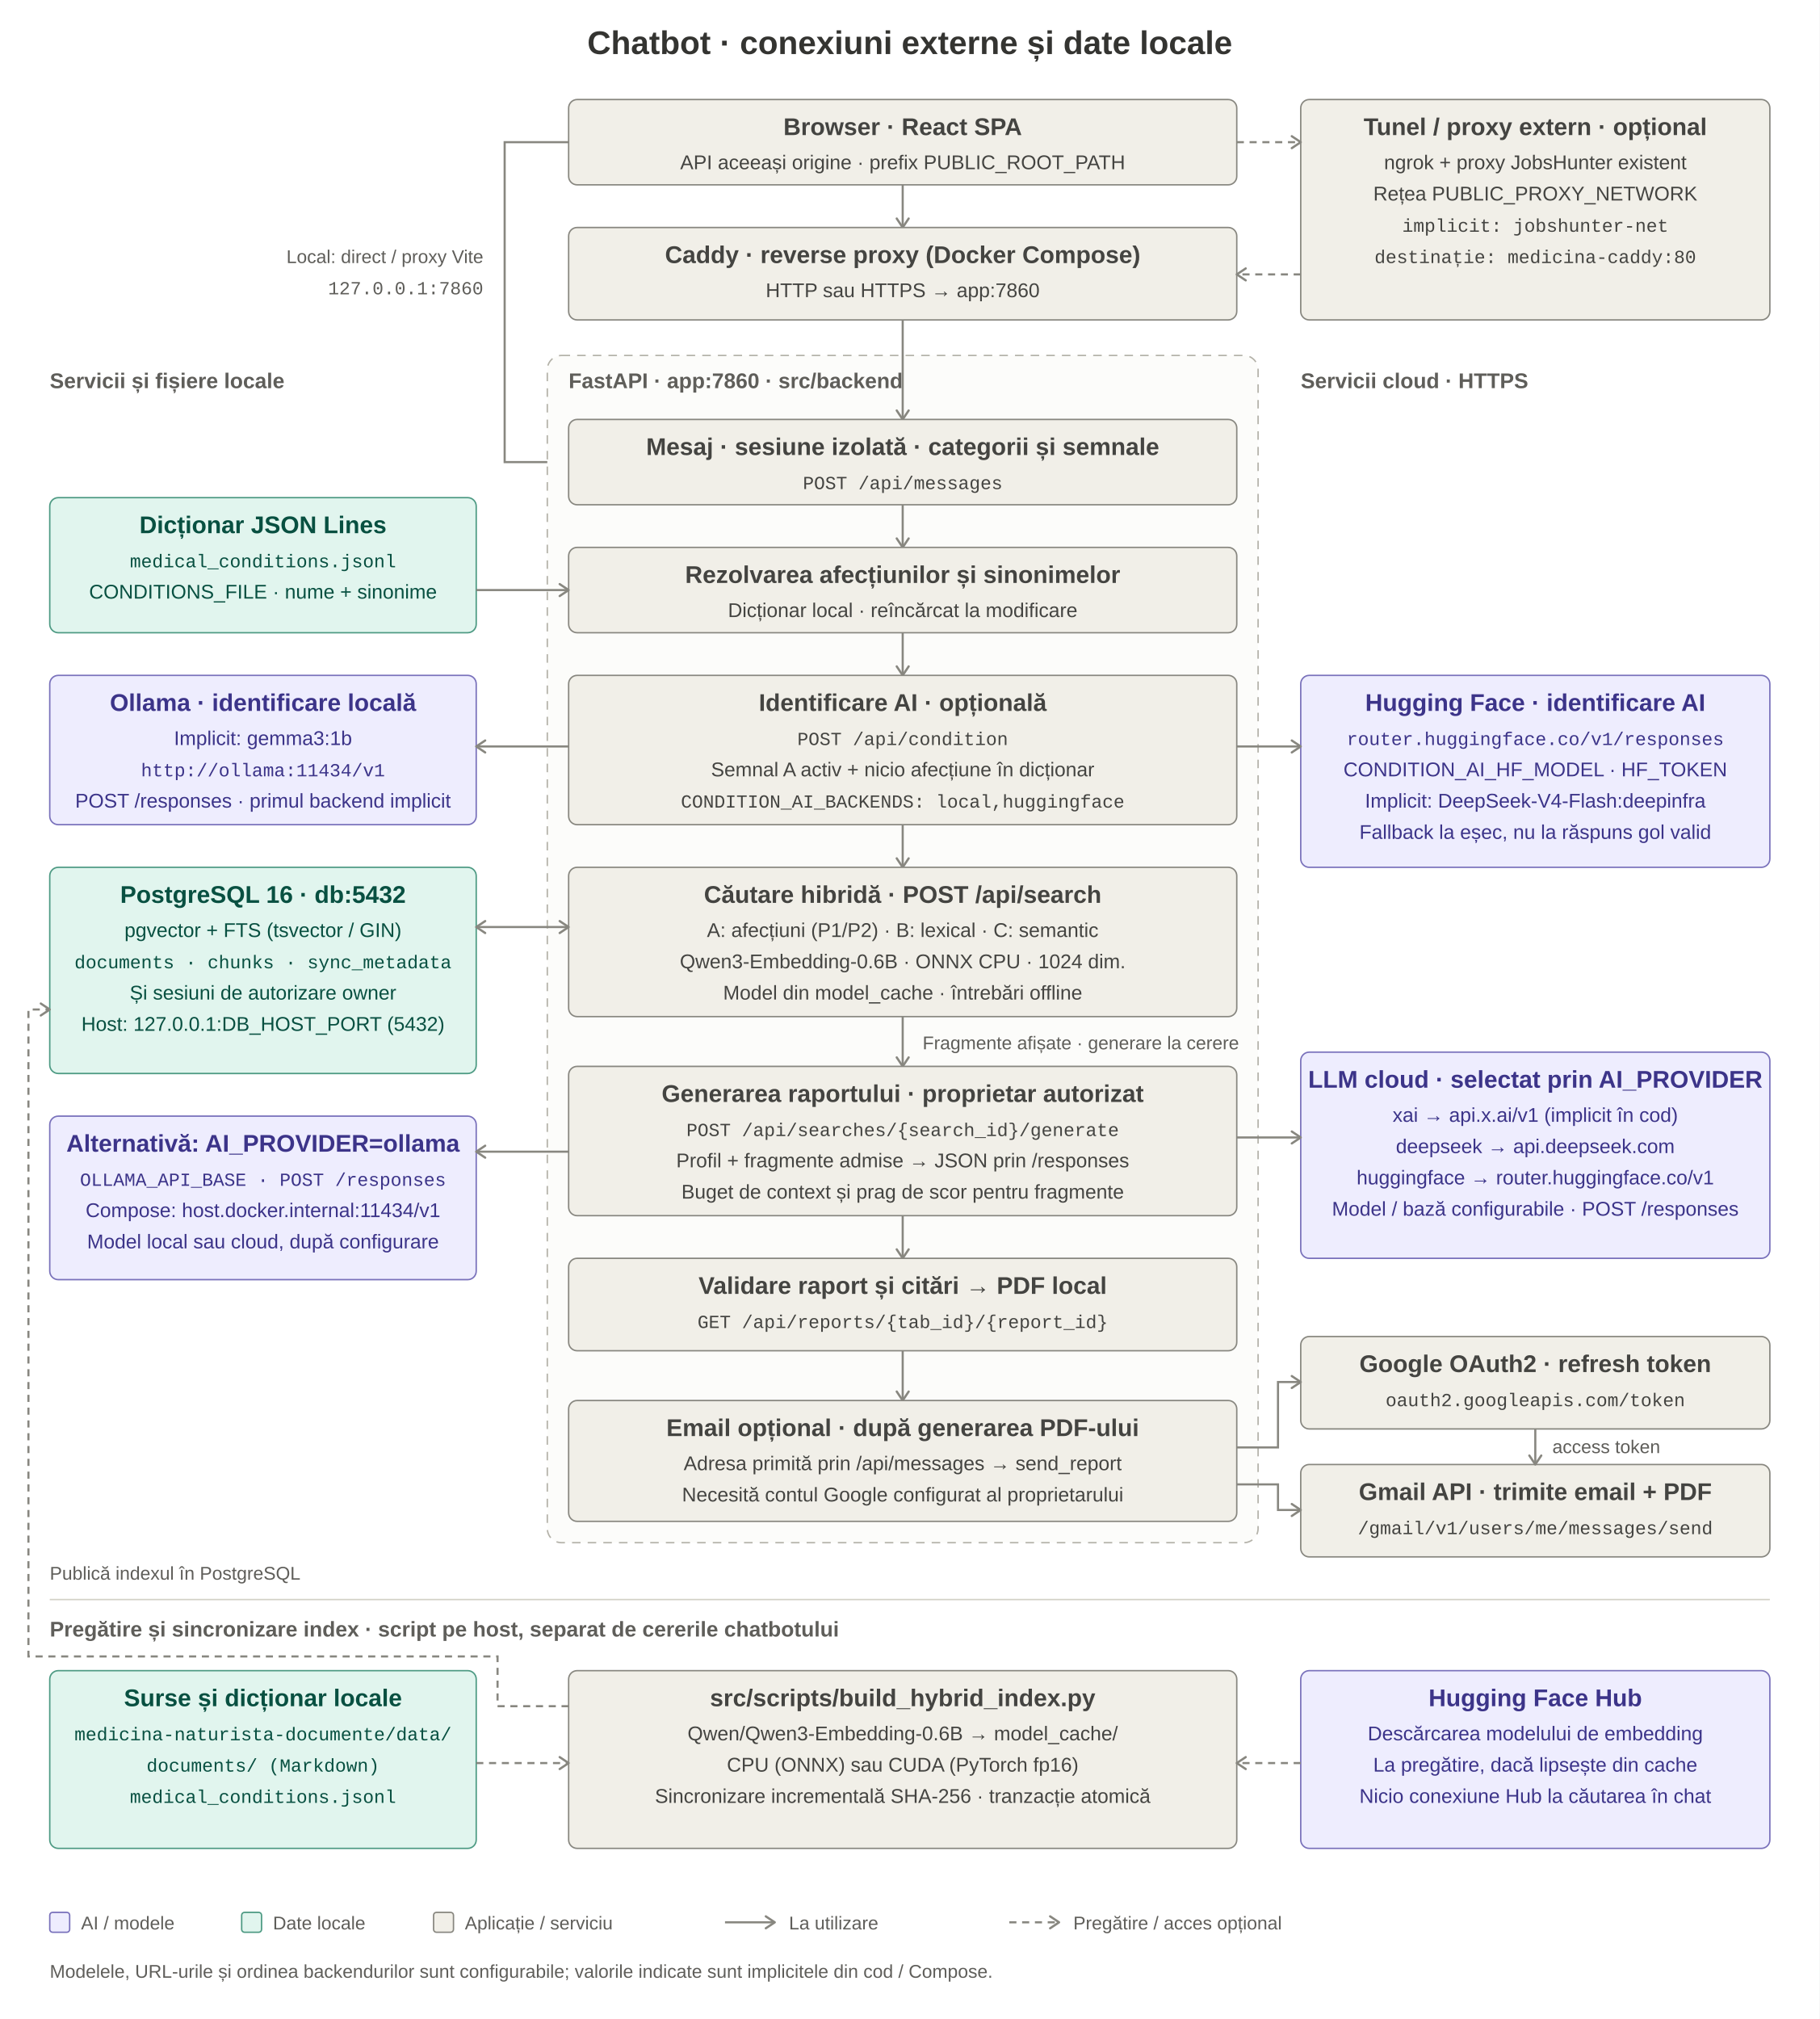
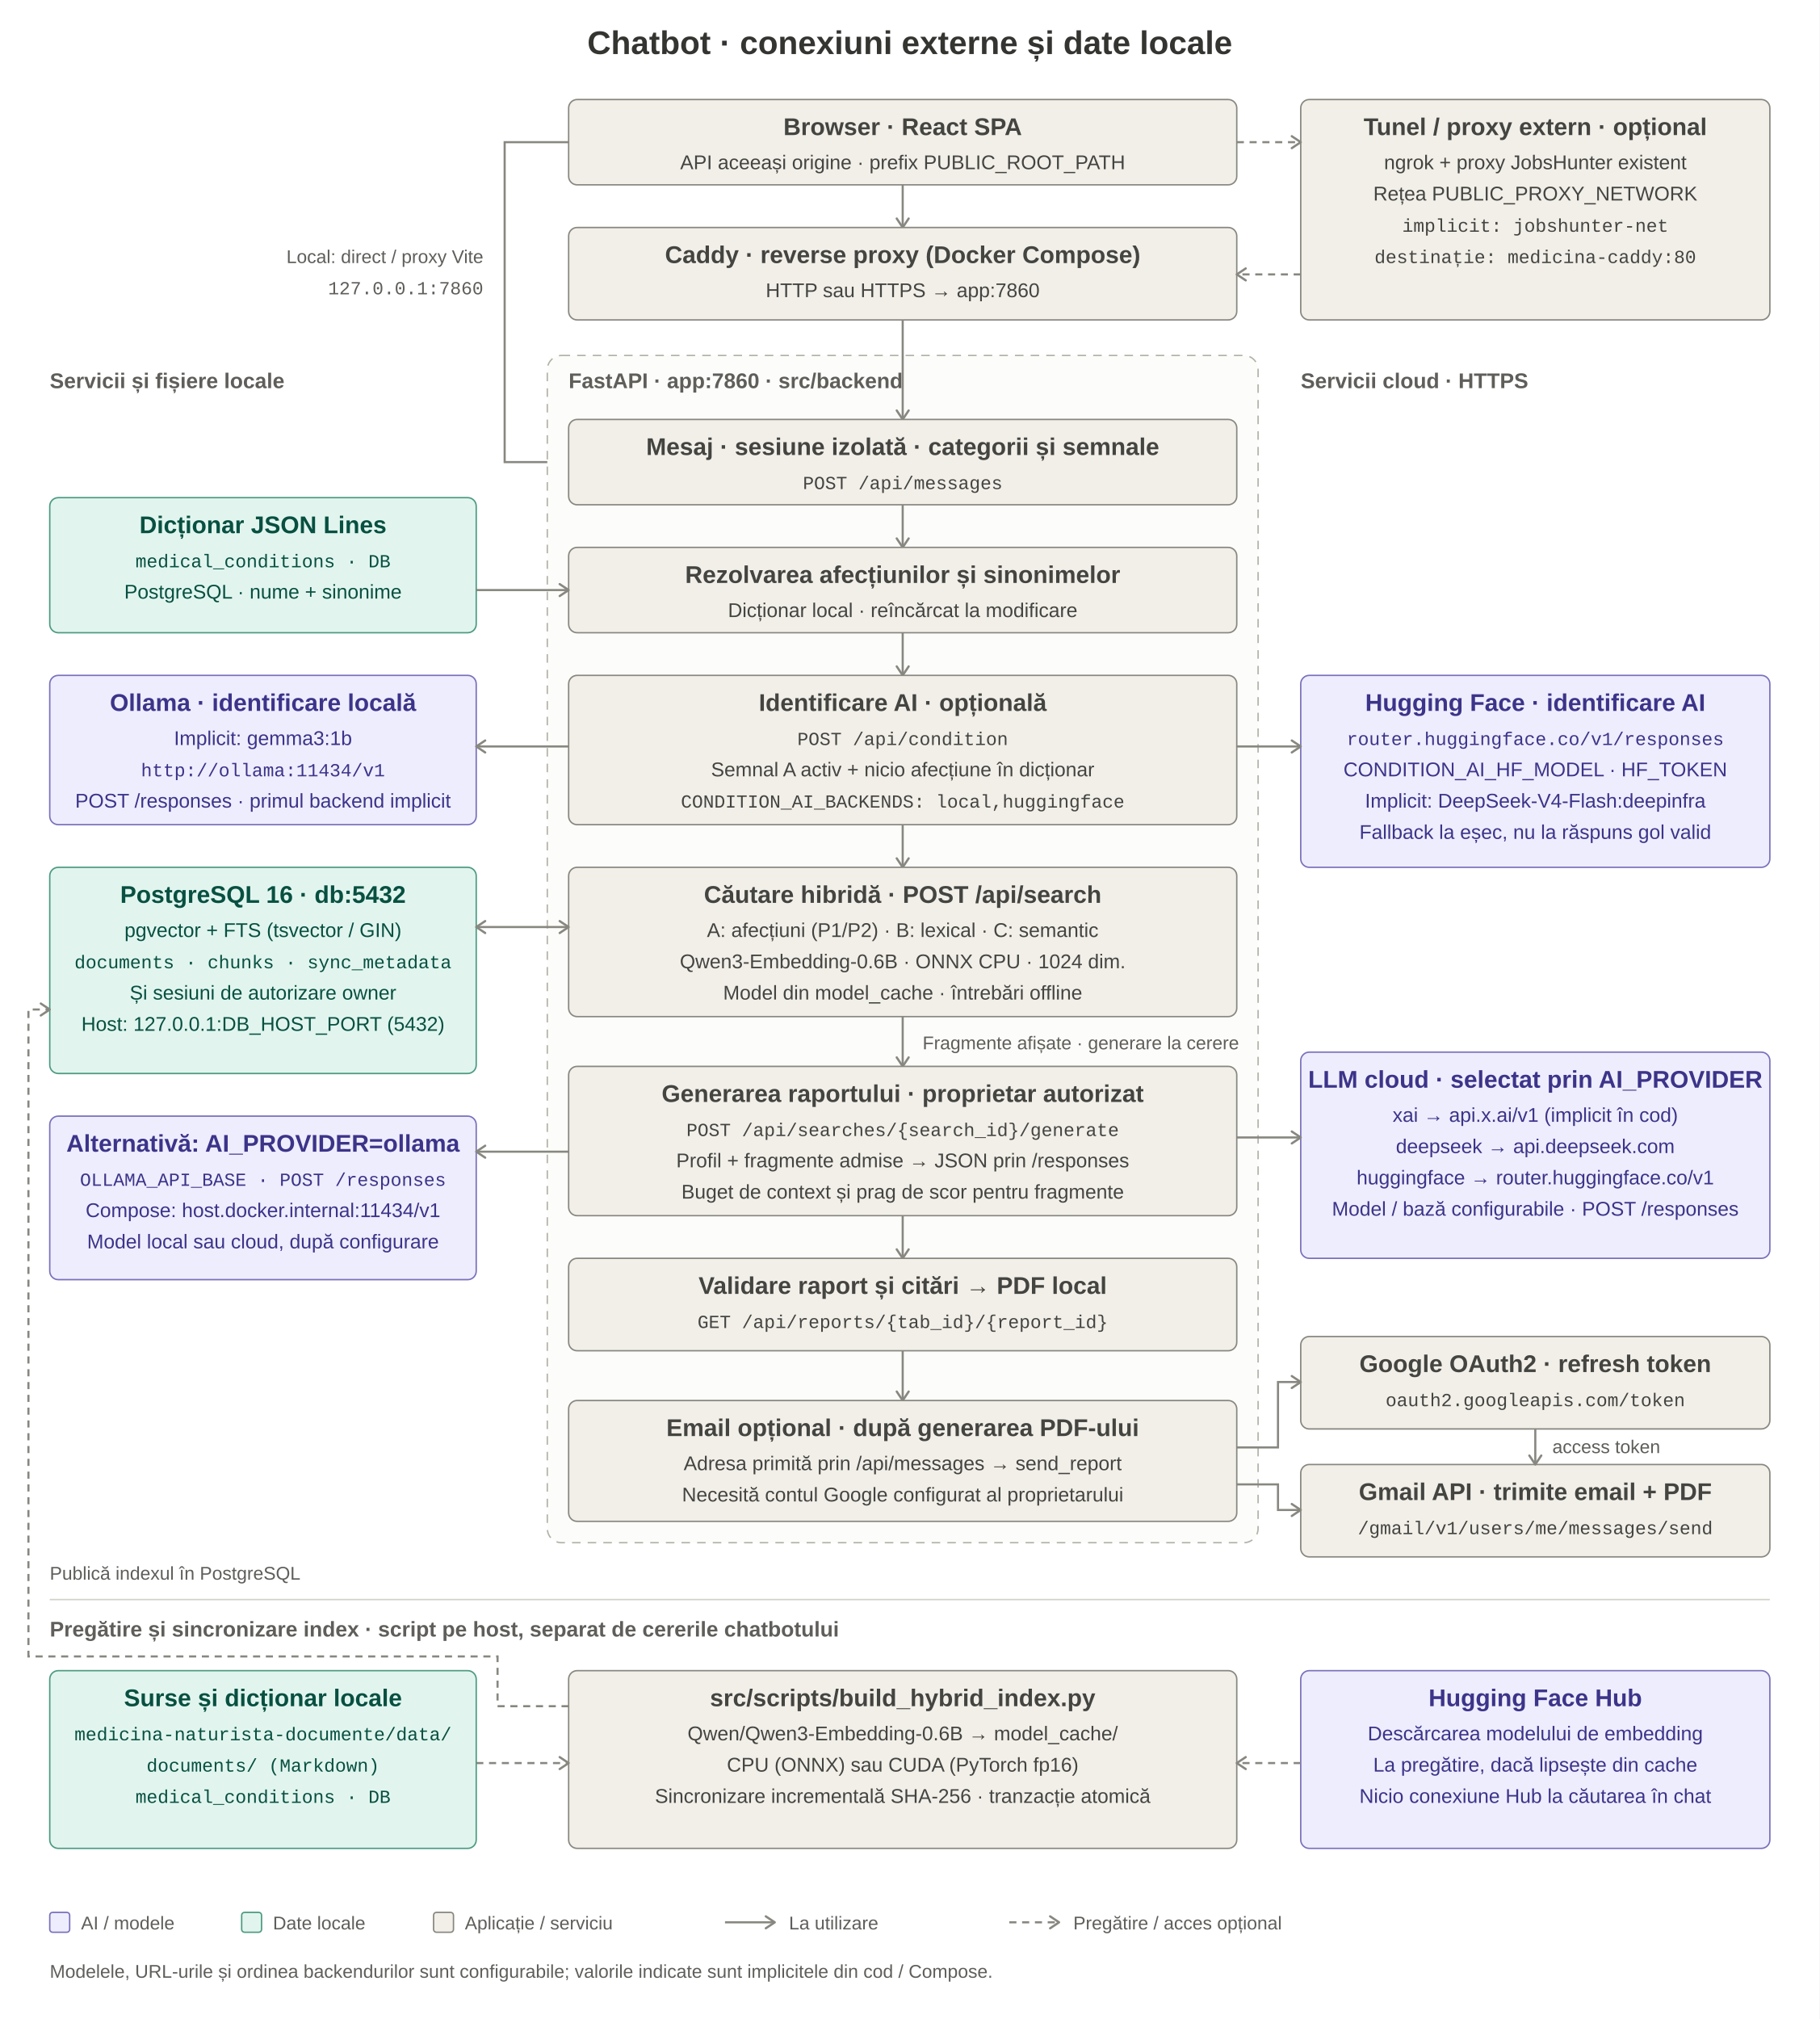
<svg xmlns="http://www.w3.org/2000/svg" width="1280" height="1420" viewBox="0 0 1280 1420" role="img" aria-labelledby="title description">
  <style>
text { font-family: "Segoe UI", -apple-system, "Helvetica Neue", Arial, sans-serif; }
.title { font-size: 23px; font-weight: 650; fill: #343431; }
.th { font-size: 17px; font-weight: 600; }
.ts { font-size: 14px; }
.code { font-family: Consolas, "Liberation Mono", monospace; font-size: 13px; }
.lbl { font-size: 13px; fill: #5F5E5A; }
.section { font-size: 15px; font-weight: 600; fill: #5F5E5A; }
.gray rect { fill: #F1EFE8; stroke: #888780; stroke-width: 1; }
.gray text { fill: #444441; }
.purple rect { fill: #EEEDFE; stroke: #7971BB; stroke-width: 1; }
.purple text { fill: #3C3489; }
.teal rect { fill: #E1F5EE; stroke: #4D9A83; stroke-width: 1; }
.teal text { fill: #085041; }
.arr { stroke: #888780; stroke-width: 1.5; fill: none; }
.dash { stroke-dasharray: 5 4; }
.boundary { fill: #FCFCFA; stroke: #B4B2A9; stroke-width: 1; stroke-dasharray: 6 5; }
</style>
  <defs>
    <marker id="arrow" viewBox="0 0 10 10" refX="8" refY="5" markerWidth="7" markerHeight="7" orient="auto-start-reverse">
      <path d="M2 1L8 5L2 9" fill="none" stroke="#888780" stroke-width="1.5" stroke-linecap="round" stroke-linejoin="round" />
    </marker>
  </defs>
  <rect width="1280" height="1420" fill="#FFFFFF" />
  <text class="title" x="640" y="38" text-anchor="middle">Chatbot · conexiuni externe și date locale</text>
  <g class="gray">
    <rect x="400" y="70" width="470" height="60" rx="6" />
    <text class="th" x="635" y="95" text-anchor="middle">Browser · React SPA</text>
    <text class="ts" x="635" y="119" text-anchor="middle">API aceeași origine · prefix PUBLIC_ROOT_PATH</text>
  </g>
  <path d="M635 130V160" class="arr" marker-end="url(#arrow)" />
  <g class="gray">
    <rect x="400" y="160" width="470" height="65" rx="6" />
    <text class="th" x="635" y="185" text-anchor="middle">Caddy · reverse proxy (Docker Compose)</text>
    <text class="ts" x="635" y="209" text-anchor="middle">HTTP sau HTTPS → app:7860</text>
  </g>
  <g class="gray">
    <rect x="915" y="70" width="330" height="155" rx="6" />
    <text class="th" x="1080" y="95" text-anchor="middle">Tunel / proxy extern · opțional</text>
    <text class="ts" x="1080" y="119" text-anchor="middle">ngrok + proxy JobsHunter existent</text>
    <text class="ts" x="1080" y="141" text-anchor="middle">Rețea PUBLIC_PROXY_NETWORK</text>
    <text class="code" x="1080" y="163" text-anchor="middle">implicit: jobshunter-net</text>
    <text class="code" x="1080" y="185" text-anchor="middle">destinație: medicina-caddy:80</text>
  </g>
  <path d="M870 100H915" class="arr dash" marker-end="url(#arrow)" />
  <path d="M915 193H870" class="arr dash" marker-end="url(#arrow)" />
  <path d="M400 100H355V325H400" class="arr" marker-end="url(#arrow)" />
  <text class="lbl" x="340" y="185" text-anchor="end">Local: direct / proxy Vite</text>
  <text class="code lbl" x="340" y="207" text-anchor="end">127.0.0.1:7860</text>
  <rect x="385" y="250" width="500" height="835" rx="10" class="boundary" />
  <text class="section" x="400" y="273" text-anchor="start">FastAPI · app:7860 · src/backend</text>
  <text class="section" x="35" y="273" text-anchor="start">Servicii și fișiere locale</text>
  <text class="section" x="915" y="273" text-anchor="start">Servicii cloud · HTTPS</text>
  <path d="M635 225V295" class="arr" marker-end="url(#arrow)" />
  <g class="gray">
    <rect x="400" y="295" width="470" height="60" rx="6" />
    <text class="th" x="635" y="320" text-anchor="middle">Mesaj · sesiune izolată · categorii și semnale</text>
    <text class="code" x="635" y="344" text-anchor="middle">POST /api/messages</text>
  </g>
  <path d="M635 355V385" class="arr" marker-end="url(#arrow)" />
  <g class="gray">
    <rect x="400" y="385" width="470" height="60" rx="6" />
    <text class="th" x="635" y="410" text-anchor="middle">Rezolvarea afecțiunilor și sinonimelor</text>
    <text class="ts" x="635" y="434" text-anchor="middle">Dicționar local · reîncărcat la modificare</text>
  </g>
  <g class="teal">
    <rect x="35" y="350" width="300" height="95" rx="6" />
    <text class="th" x="185" y="375" text-anchor="middle">Dicționar JSON Lines</text>
-     <text class="code" x="185" y="399" text-anchor="middle">medical_conditions.jsonl</text>
-     <text class="ts" x="185" y="421" text-anchor="middle">CONDITIONS_FILE · nume + sinonime</text>
+     <text class="code" x="185" y="399" text-anchor="middle">medical_conditions · DB</text>
+     <text class="ts" x="185" y="421" text-anchor="middle">PostgreSQL · nume + sinonime</text>
  </g>
  <path d="M335 415H400" class="arr" marker-end="url(#arrow)" />
  <path d="M635 445V475" class="arr" marker-end="url(#arrow)" />
  <g class="gray">
    <rect x="400" y="475" width="470" height="105" rx="6" />
    <text class="th" x="635" y="500" text-anchor="middle">Identificare AI · opțională</text>
    <text class="code" x="635" y="524" text-anchor="middle">POST /api/condition</text>
    <text class="ts" x="635" y="546" text-anchor="middle">Semnal A activ + nicio afecțiune în dicționar</text>
    <text class="code" x="635" y="568" text-anchor="middle">CONDITION_AI_BACKENDS: local,huggingface</text>
  </g>
  <g class="purple">
    <rect x="35" y="475" width="300" height="105" rx="6" />
    <text class="th" x="185" y="500" text-anchor="middle">Ollama · identificare locală</text>
    <text class="ts" x="185" y="524" text-anchor="middle">Implicit: gemma3:1b</text>
    <text class="code" x="185" y="546" text-anchor="middle">http://ollama:11434/v1</text>
    <text class="ts" x="185" y="568" text-anchor="middle">POST /responses · primul backend implicit</text>
  </g>
  <path d="M400 525H335" class="arr" marker-end="url(#arrow)" />
  <g class="purple">
    <rect x="915" y="475" width="330" height="135" rx="6" />
    <text class="th" x="1080" y="500" text-anchor="middle">Hugging Face · identificare AI</text>
    <text class="code" x="1080" y="524" text-anchor="middle">router.huggingface.co/v1/responses</text>
    <text class="ts" x="1080" y="546" text-anchor="middle">CONDITION_AI_HF_MODEL · HF_TOKEN</text>
    <text class="ts" x="1080" y="568" text-anchor="middle">Implicit: DeepSeek-V4-Flash:deepinfra</text>
    <text class="ts" x="1080" y="590" text-anchor="middle">Fallback la eșec, nu la răspuns gol valid</text>
  </g>
  <path d="M870 525H915" class="arr" marker-end="url(#arrow)" />
  <path d="M635 580V610" class="arr" marker-end="url(#arrow)" />
  <g class="gray">
    <rect x="400" y="610" width="470" height="105" rx="6" />
    <text class="th" x="635" y="635" text-anchor="middle">Căutare hibridă · POST /api/search</text>
    <text class="ts" x="635" y="659" text-anchor="middle">A: afecțiuni (P1/P2) · B: lexical · C: semantic</text>
    <text class="ts" x="635" y="681" text-anchor="middle">Qwen3-Embedding-0.6B · ONNX CPU · 1024 dim.</text>
    <text class="ts" x="635" y="703" text-anchor="middle">Model din model_cache · întrebări offline</text>
  </g>
  <g class="teal">
    <rect x="35" y="610" width="300" height="145" rx="6" />
    <text class="th" x="185" y="635" text-anchor="middle">PostgreSQL 16 · db:5432</text>
    <text class="ts" x="185" y="659" text-anchor="middle">pgvector + FTS (tsvector / GIN)</text>
    <text class="code" x="185" y="681" text-anchor="middle">documents · chunks · sync_metadata</text>
    <text class="ts" x="185" y="703" text-anchor="middle">Și sesiuni de autorizare owner</text>
    <text class="ts" x="185" y="725" text-anchor="middle">Host: 127.0.0.1:DB_HOST_PORT (5432)</text>
  </g>
  <path d="M400 652H335" class="arr" marker-start="url(#arrow)" marker-end="url(#arrow)" />
  <path d="M635 715V750" class="arr" marker-end="url(#arrow)" />
  <text class="lbl" x="649" y="738" text-anchor="start">Fragmente afișate · generare la cerere</text>
  <g class="gray">
    <rect x="400" y="750" width="470" height="105" rx="6" />
    <text class="th" x="635" y="775" text-anchor="middle">Generarea raportului · proprietar autorizat</text>
    <text class="code" x="635" y="799" text-anchor="middle">POST /api/searches/{search_id}/generate</text>
    <text class="ts" x="635" y="821" text-anchor="middle">Profil + fragmente admise → JSON prin /responses</text>
    <text class="ts" x="635" y="843" text-anchor="middle">Buget de context și prag de scor pentru fragmente</text>
  </g>
  <g class="purple">
    <rect x="915" y="740" width="330" height="145" rx="6" />
    <text class="th" x="1080" y="765" text-anchor="middle">LLM cloud · selectat prin AI_PROVIDER</text>
    <text class="ts" x="1080" y="789" text-anchor="middle">xai → api.x.ai/v1 (implicit în cod)</text>
    <text class="ts" x="1080" y="811" text-anchor="middle">deepseek → api.deepseek.com</text>
    <text class="ts" x="1080" y="833" text-anchor="middle">huggingface → router.huggingface.co/v1</text>
    <text class="ts" x="1080" y="855" text-anchor="middle">Model / bază configurabile · POST /responses</text>
  </g>
  <path d="M870 800H915" class="arr" marker-end="url(#arrow)" />
  <g class="purple">
    <rect x="35" y="785" width="300" height="115" rx="6" />
    <text class="th" x="185" y="810" text-anchor="middle">Alternativă: AI_PROVIDER=ollama</text>
    <text class="code" x="185" y="834" text-anchor="middle">OLLAMA_API_BASE · POST /responses</text>
    <text class="ts" x="185" y="856" text-anchor="middle">Compose: host.docker.internal:11434/v1</text>
    <text class="ts" x="185" y="878" text-anchor="middle">Model local sau cloud, după configurare</text>
  </g>
  <path d="M400 810H335" class="arr" marker-end="url(#arrow)" />
  <path d="M635 855V885" class="arr" marker-end="url(#arrow)" />
  <g class="gray">
    <rect x="400" y="885" width="470" height="65" rx="6" />
    <text class="th" x="635" y="910" text-anchor="middle">Validare raport și citări → PDF local</text>
    <text class="code" x="635" y="934" text-anchor="middle">GET /api/reports/{tab_id}/{report_id}</text>
  </g>
  <path d="M635 950V985" class="arr" marker-end="url(#arrow)" />
  <g class="gray">
    <rect x="400" y="985" width="470" height="85" rx="6" />
    <text class="th" x="635" y="1010" text-anchor="middle">Email opțional · după generarea PDF-ului</text>
    <text class="ts" x="635" y="1034" text-anchor="middle">Adresa primită prin /api/messages → send_report</text>
    <text class="ts" x="635" y="1056" text-anchor="middle">Necesită contul Google configurat al proprietarului</text>
  </g>
  <g class="gray">
    <rect x="915" y="940" width="330" height="65" rx="6" />
    <text class="th" x="1080" y="965" text-anchor="middle">Google OAuth2 · refresh token</text>
    <text class="code" x="1080" y="989" text-anchor="middle">oauth2.googleapis.com/token</text>
  </g>
  <g class="gray">
    <rect x="915" y="1030" width="330" height="65" rx="6" />
    <text class="th" x="1080" y="1055" text-anchor="middle">Gmail API · trimite email + PDF</text>
    <text class="code" x="1080" y="1079" text-anchor="middle">/gmail/v1/users/me/messages/send</text>
  </g>
  <path d="M870 1018H899V972H915" class="arr" marker-end="url(#arrow)" />
  <path d="M870 1044H899V1062H915" class="arr" marker-end="url(#arrow)" />
  <path d="M1080 1005V1030" class="arr" marker-end="url(#arrow)" />
  <text class="lbl" x="1092" y="1022" text-anchor="start">access token</text>
  <path d="M35 1125H1245" stroke="#D3D1C7" />
  <text class="section" x="35" y="1151" text-anchor="start">Pregătire și sincronizare index · script pe host, separat de cererile chatbotului</text>
  <g class="teal">
    <rect x="35" y="1175" width="300" height="125" rx="6" />
    <text class="th" x="185" y="1200" text-anchor="middle">Surse și dicționar locale</text>
    <text class="code" x="185" y="1224" text-anchor="middle">medicina-naturista-documente/data/</text>
    <text class="code" x="185" y="1246" text-anchor="middle">documents/ (Markdown)</text>
-     <text class="code" x="185" y="1268" text-anchor="middle">medical_conditions.jsonl</text>
+     <text class="code" x="185" y="1268" text-anchor="middle">medical_conditions · DB</text>
  </g>
  <g class="gray">
    <rect x="400" y="1175" width="470" height="125" rx="6" />
    <text class="th" x="635" y="1200" text-anchor="middle">src/scripts/build_hybrid_index.py</text>
    <text class="ts" x="635" y="1224" text-anchor="middle">Qwen/Qwen3-Embedding-0.6B → model_cache/</text>
    <text class="ts" x="635" y="1246" text-anchor="middle">CPU (ONNX) sau CUDA (PyTorch fp16)</text>
    <text class="ts" x="635" y="1268" text-anchor="middle">Sincronizare incrementală SHA-256 · tranzacție atomică</text>
  </g>
  <g class="purple">
    <rect x="915" y="1175" width="330" height="125" rx="6" />
    <text class="th" x="1080" y="1200" text-anchor="middle">Hugging Face Hub</text>
    <text class="ts" x="1080" y="1224" text-anchor="middle">Descărcarea modelului de embedding</text>
    <text class="ts" x="1080" y="1246" text-anchor="middle">La pregătire, dacă lipsește din cache</text>
    <text class="ts" x="1080" y="1268" text-anchor="middle">Nicio conexiune Hub la căutarea în chat</text>
  </g>
  <path d="M335 1240H400" class="arr dash" marker-end="url(#arrow)" />
  <path d="M915 1240H870" class="arr dash" marker-end="url(#arrow)" />
  <path d="M400 1200H350V1165H20V710H35" class="arr dash" marker-end="url(#arrow)" />
  <text class="lbl" x="35" y="1111" text-anchor="start">Publică indexul în PostgreSQL</text>
  <g class="purple">
    <rect x="35" y="1345" width="14" height="14" rx="2" />
  </g>
  <text class="lbl" x="57" y="1357" text-anchor="start">AI / modele</text>
  <g class="teal">
    <rect x="170" y="1345" width="14" height="14" rx="2" />
  </g>
  <text class="lbl" x="192" y="1357" text-anchor="start">Date locale</text>
  <g class="gray">
    <rect x="305" y="1345" width="14" height="14" rx="2" />
  </g>
  <text class="lbl" x="327" y="1357" text-anchor="start">Aplicație / serviciu</text>
  <path d="M510 1352H545" class="arr" marker-end="url(#arrow)" />
  <text class="lbl" x="555" y="1357" text-anchor="start">La utilizare</text>
  <path d="M710 1352H745" class="arr dash" marker-end="url(#arrow)" />
  <text class="lbl" x="755" y="1357" text-anchor="start">Pregătire / acces opțional</text>
  <text class="lbl" x="35" y="1391" text-anchor="start">Modelele, URL-urile și ordinea backendurilor sunt configurabile; valorile indicate sunt implicitele din cod / Compose.</text>
</svg>
